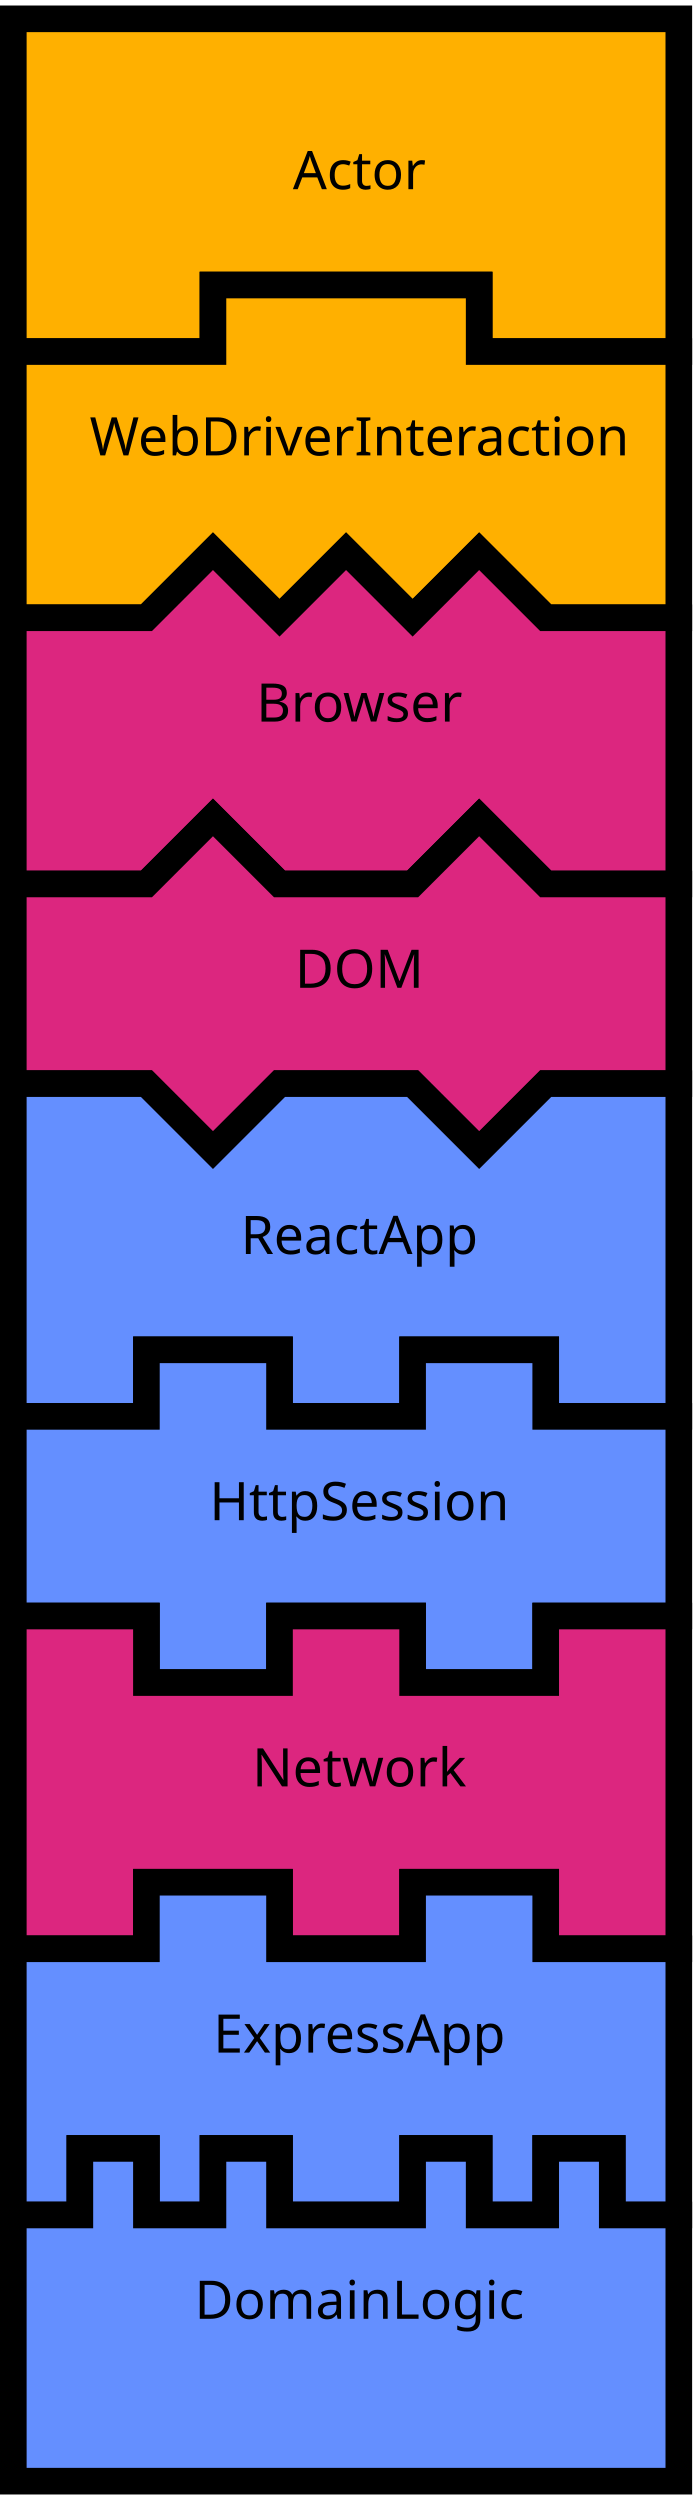
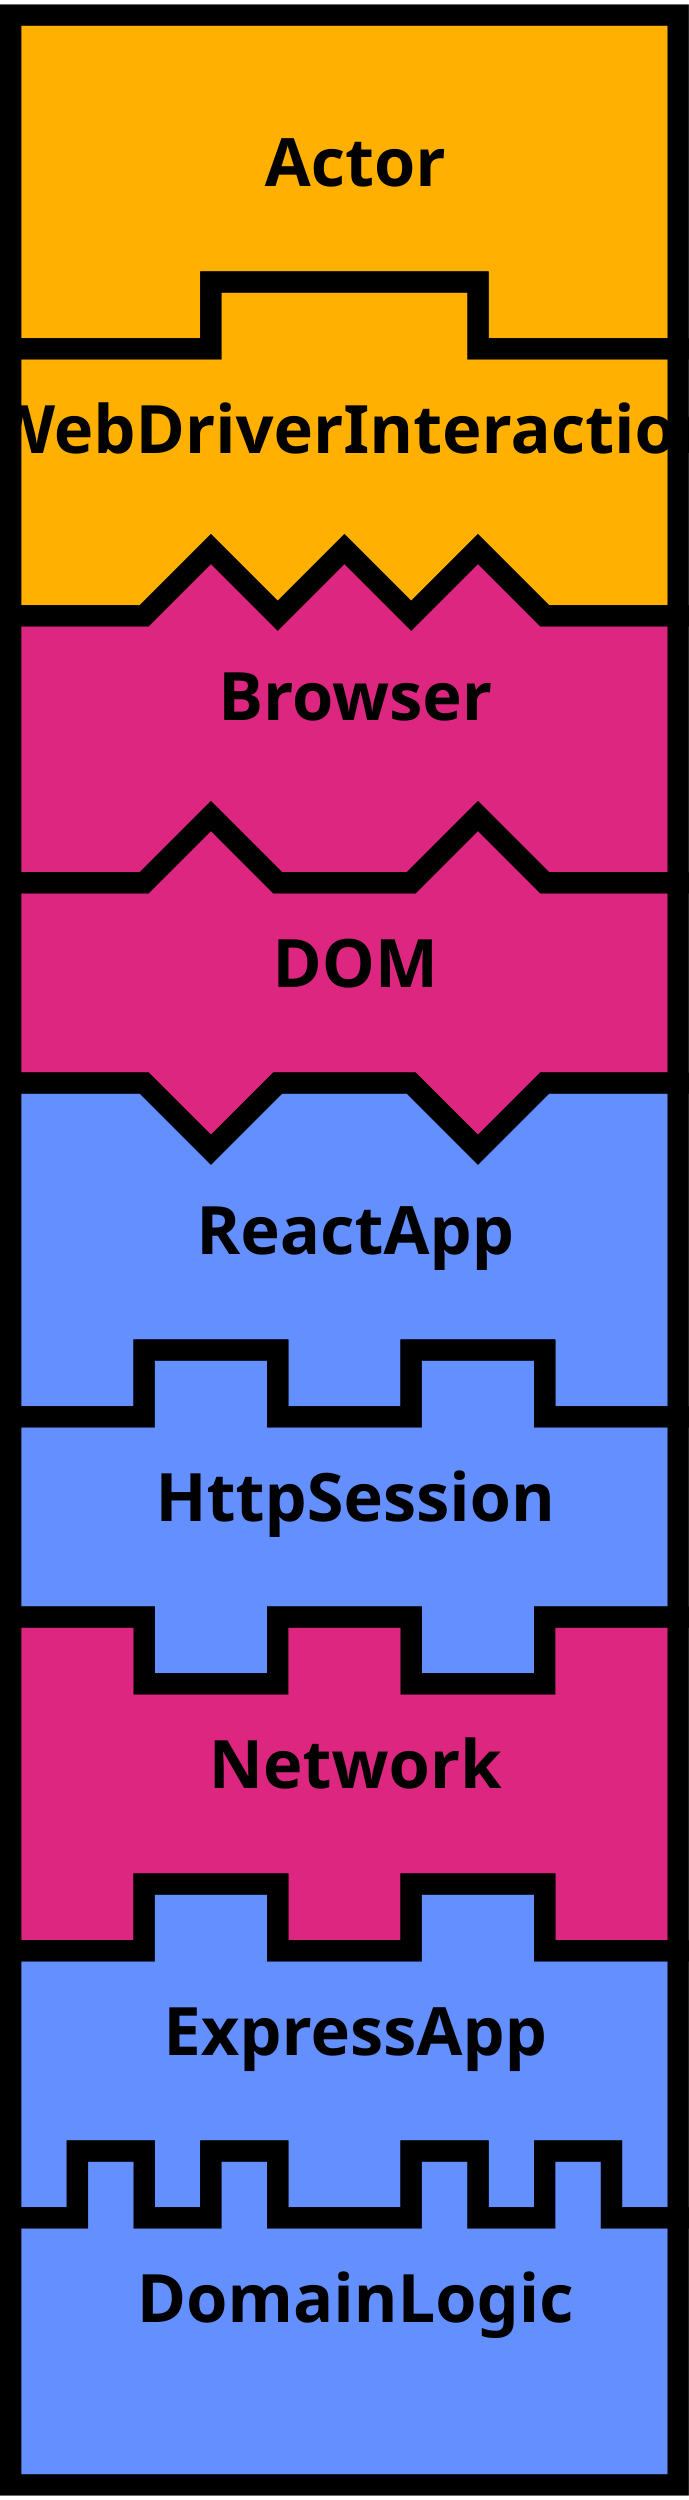
- <svg xmlns="http://www.w3.org/2000/svg" viewBox="0 0 520 1878.284" width="520" height="1878.284">
+ <svg xmlns="http://www.w3.org/2000/svg" viewBox="0 0 516 1872.627" width="516" height="1872.627">
  <defs>
    <style type="text/css">
text {
-   font-size: 40px;
+   font-size: 50px;
  font-family: sans-serif;
+   font-weight: bold;
  fill: #000000;
}

path {
  stroke: #000000;
  /*
  Do not specify stroke-width here.
  It is specified in Assembly#toSvg because
  the stroke width is needed to calculate the width
  and height of the SVG
  */
}

/*
IBM palette for colour-blind people
https://davidmathlogic.com/colorblind/#%23648FFF-%23785EF0-%23DC267F-%23FE6100-%23FFB000
*/

.test {
  fill: #FFB000;
}

.infrastructure {
  fill: #DC267F;
}

.production {
  fill: #648FFF;
}

    </style>
  </defs>
-   <g stroke-width="20" transform="translate(10, 14.14214)" class="test">
+   <g stroke-width="16" transform="translate(8, 11.31371)" class="test">
    <path d="M 0 0 l 50 0 l 50 0 l 50 0 l 50 0 l 50 0 l 50 0 l 50 0 l 50 0 l 50 0 l 50 0 l 0 50 l 0 150 l 0 50 l -50 0 l -50 0 l -50 0 l 0 -50 l -50 0 l -50 0 l -50 0 l -50 0 l 0 50 l -50 0 l -50 0 l -50 0 z" />
    <text x="50%" y="128" alignment-baseline="middle" text-anchor="middle">Actor</text>
  </g>
-   <g stroke-width="20" transform="translate(10, 214.1421)" class="test">
+   <g stroke-width="16" transform="translate(8, 211.3137)" class="test">
    <path d="M 0 50 l 50 0 l 50 0 l 50 0 l 0 -50 l 50 0 l 50 0 l 50 0 l 50 0 l 0 50 l 50 0 l 50 0 l 50 0 l 0 150 l 0 50 l -50 0 l -50 0 l -50 -50 l -50 50 l -50 -50 l -50 50 l -50 -50 l -50 50 l -50 0 l -50 0 z" />
    <text x="50%" y="128" alignment-baseline="middle" text-anchor="middle">WebDriverInteraction</text>
  </g>
-   <g stroke-width="20" transform="translate(10, 414.1421)" class="infrastructure">
+   <g stroke-width="16" transform="translate(8, 411.3137)" class="infrastructure">
    <path d="M 0 50 l 50 0 l 50 0 l 50 -50 l 50 50 l 50 -50 l 50 50 l 50 -50 l 50 50 l 50 0 l 50 0 l 0 150 l 0 50 l -50 0 l -50 0 l -50 -50 l -50 50 l -50 0 l -50 0 l -50 -50 l -50 50 l -50 0 l -50 0 z" />
    <text x="50%" y="128" alignment-baseline="middle" text-anchor="middle">Browser</text>
  </g>
-   <g stroke-width="20" transform="translate(10, 614.1421)" class="infrastructure">
+   <g stroke-width="16" transform="translate(8, 611.3137)" class="infrastructure">
    <path d="M 0 50 l 50 0 l 50 0 l 50 -50 l 50 50 l 50 0 l 50 0 l 50 -50 l 50 50 l 50 0 l 50 0 l 0 150 l -50 0 l -50 0 l -50 50 l -50 -50 l -50 0 l -50 0 l -50 50 l -50 -50 l -50 0 l -50 0 z" />
    <text x="50%" y="128" alignment-baseline="middle" text-anchor="middle">DOM</text>
  </g>
-   <g stroke-width="20" transform="translate(10, 814.1421)" class="production">
+   <g stroke-width="16" transform="translate(8, 811.3137)" class="production">
    <path d="M 0 0 l 50 0 l 50 0 l 50 50 l 50 -50 l 50 0 l 50 0 l 50 50 l 50 -50 l 50 0 l 50 0 l 0 50 l 0 150 l 0 50 l -50 0 l -50 0 l 0 -50 l -50 0 l -50 0 l 0 50 l -50 0 l -50 0 l 0 -50 l -50 0 l -50 0 l 0 50 l -50 0 l -50 0 z" />
    <text x="50%" y="128" alignment-baseline="middle" text-anchor="middle">ReactApp</text>
  </g>
-   <g stroke-width="20" transform="translate(10, 1014.142)" class="production">
+   <g stroke-width="16" transform="translate(8, 1011.314)" class="production">
    <path d="M 0 50 l 50 0 l 50 0 l 0 -50 l 50 0 l 50 0 l 0 50 l 50 0 l 50 0 l 0 -50 l 50 0 l 50 0 l 0 50 l 50 0 l 50 0 l 0 150 l -50 0 l -50 0 l 0 50 l -50 0 l -50 0 l 0 -50 l -50 0 l -50 0 l 0 50 l -50 0 l -50 0 l 0 -50 l -50 0 l -50 0 z" />
    <text x="50%" y="128" alignment-baseline="middle" text-anchor="middle">HttpSession</text>
  </g>
-   <g stroke-width="20" transform="translate(10, 1214.142)" class="infrastructure">
+   <g stroke-width="16" transform="translate(8, 1211.314)" class="infrastructure">
    <path d="M 0 0 l 50 0 l 50 0 l 0 50 l 50 0 l 50 0 l 0 -50 l 50 0 l 50 0 l 0 50 l 50 0 l 50 0 l 0 -50 l 50 0 l 50 0 l 0 50 l 0 150 l 0 50 l -50 0 l -50 0 l 0 -50 l -50 0 l -50 0 l 0 50 l -50 0 l -50 0 l 0 -50 l -50 0 l -50 0 l 0 50 l -50 0 l -50 0 z" />
    <text x="50%" y="128" alignment-baseline="middle" text-anchor="middle">Network</text>
  </g>
-   <g stroke-width="20" transform="translate(10, 1414.142)" class="production">
+   <g stroke-width="16" transform="translate(8, 1411.314)" class="production">
    <path d="M 0 50 l 50 0 l 50 0 l 0 -50 l 50 0 l 50 0 l 0 50 l 50 0 l 50 0 l 0 -50 l 50 0 l 50 0 l 0 50 l 50 0 l 50 0 l 0 150 l 0 50 l -50 0 l 0 -50 l -50 0 l 0 50 l -50 0 l 0 -50 l -50 0 l 0 50 l -50 0 l -50 0 l 0 -50 l -50 0 l 0 50 l -50 0 l 0 -50 l -50 0 l 0 50 l -50 0 z" />
    <text x="50%" y="128" alignment-baseline="middle" text-anchor="middle">ExpressApp</text>
  </g>
-   <g stroke-width="20" transform="translate(10, 1614.142)" class="production">
+   <g stroke-width="16" transform="translate(8, 1611.314)" class="production">
    <path d="M 0 50 l 50 0 l 0 -50 l 50 0 l 0 50 l 50 0 l 0 -50 l 50 0 l 0 50 l 50 0 l 50 0 l 0 -50 l 50 0 l 0 50 l 50 0 l 0 -50 l 50 0 l 0 50 l 50 0 l 0 150 l 0 50 l -50 0 l -50 0 l -50 0 l -50 0 l -50 0 l -50 0 l -50 0 l -50 0 l -50 0 l -50 0 z" />
    <text x="50%" y="128" alignment-baseline="middle" text-anchor="middle">DomainLogic</text>
  </g>
</svg>
